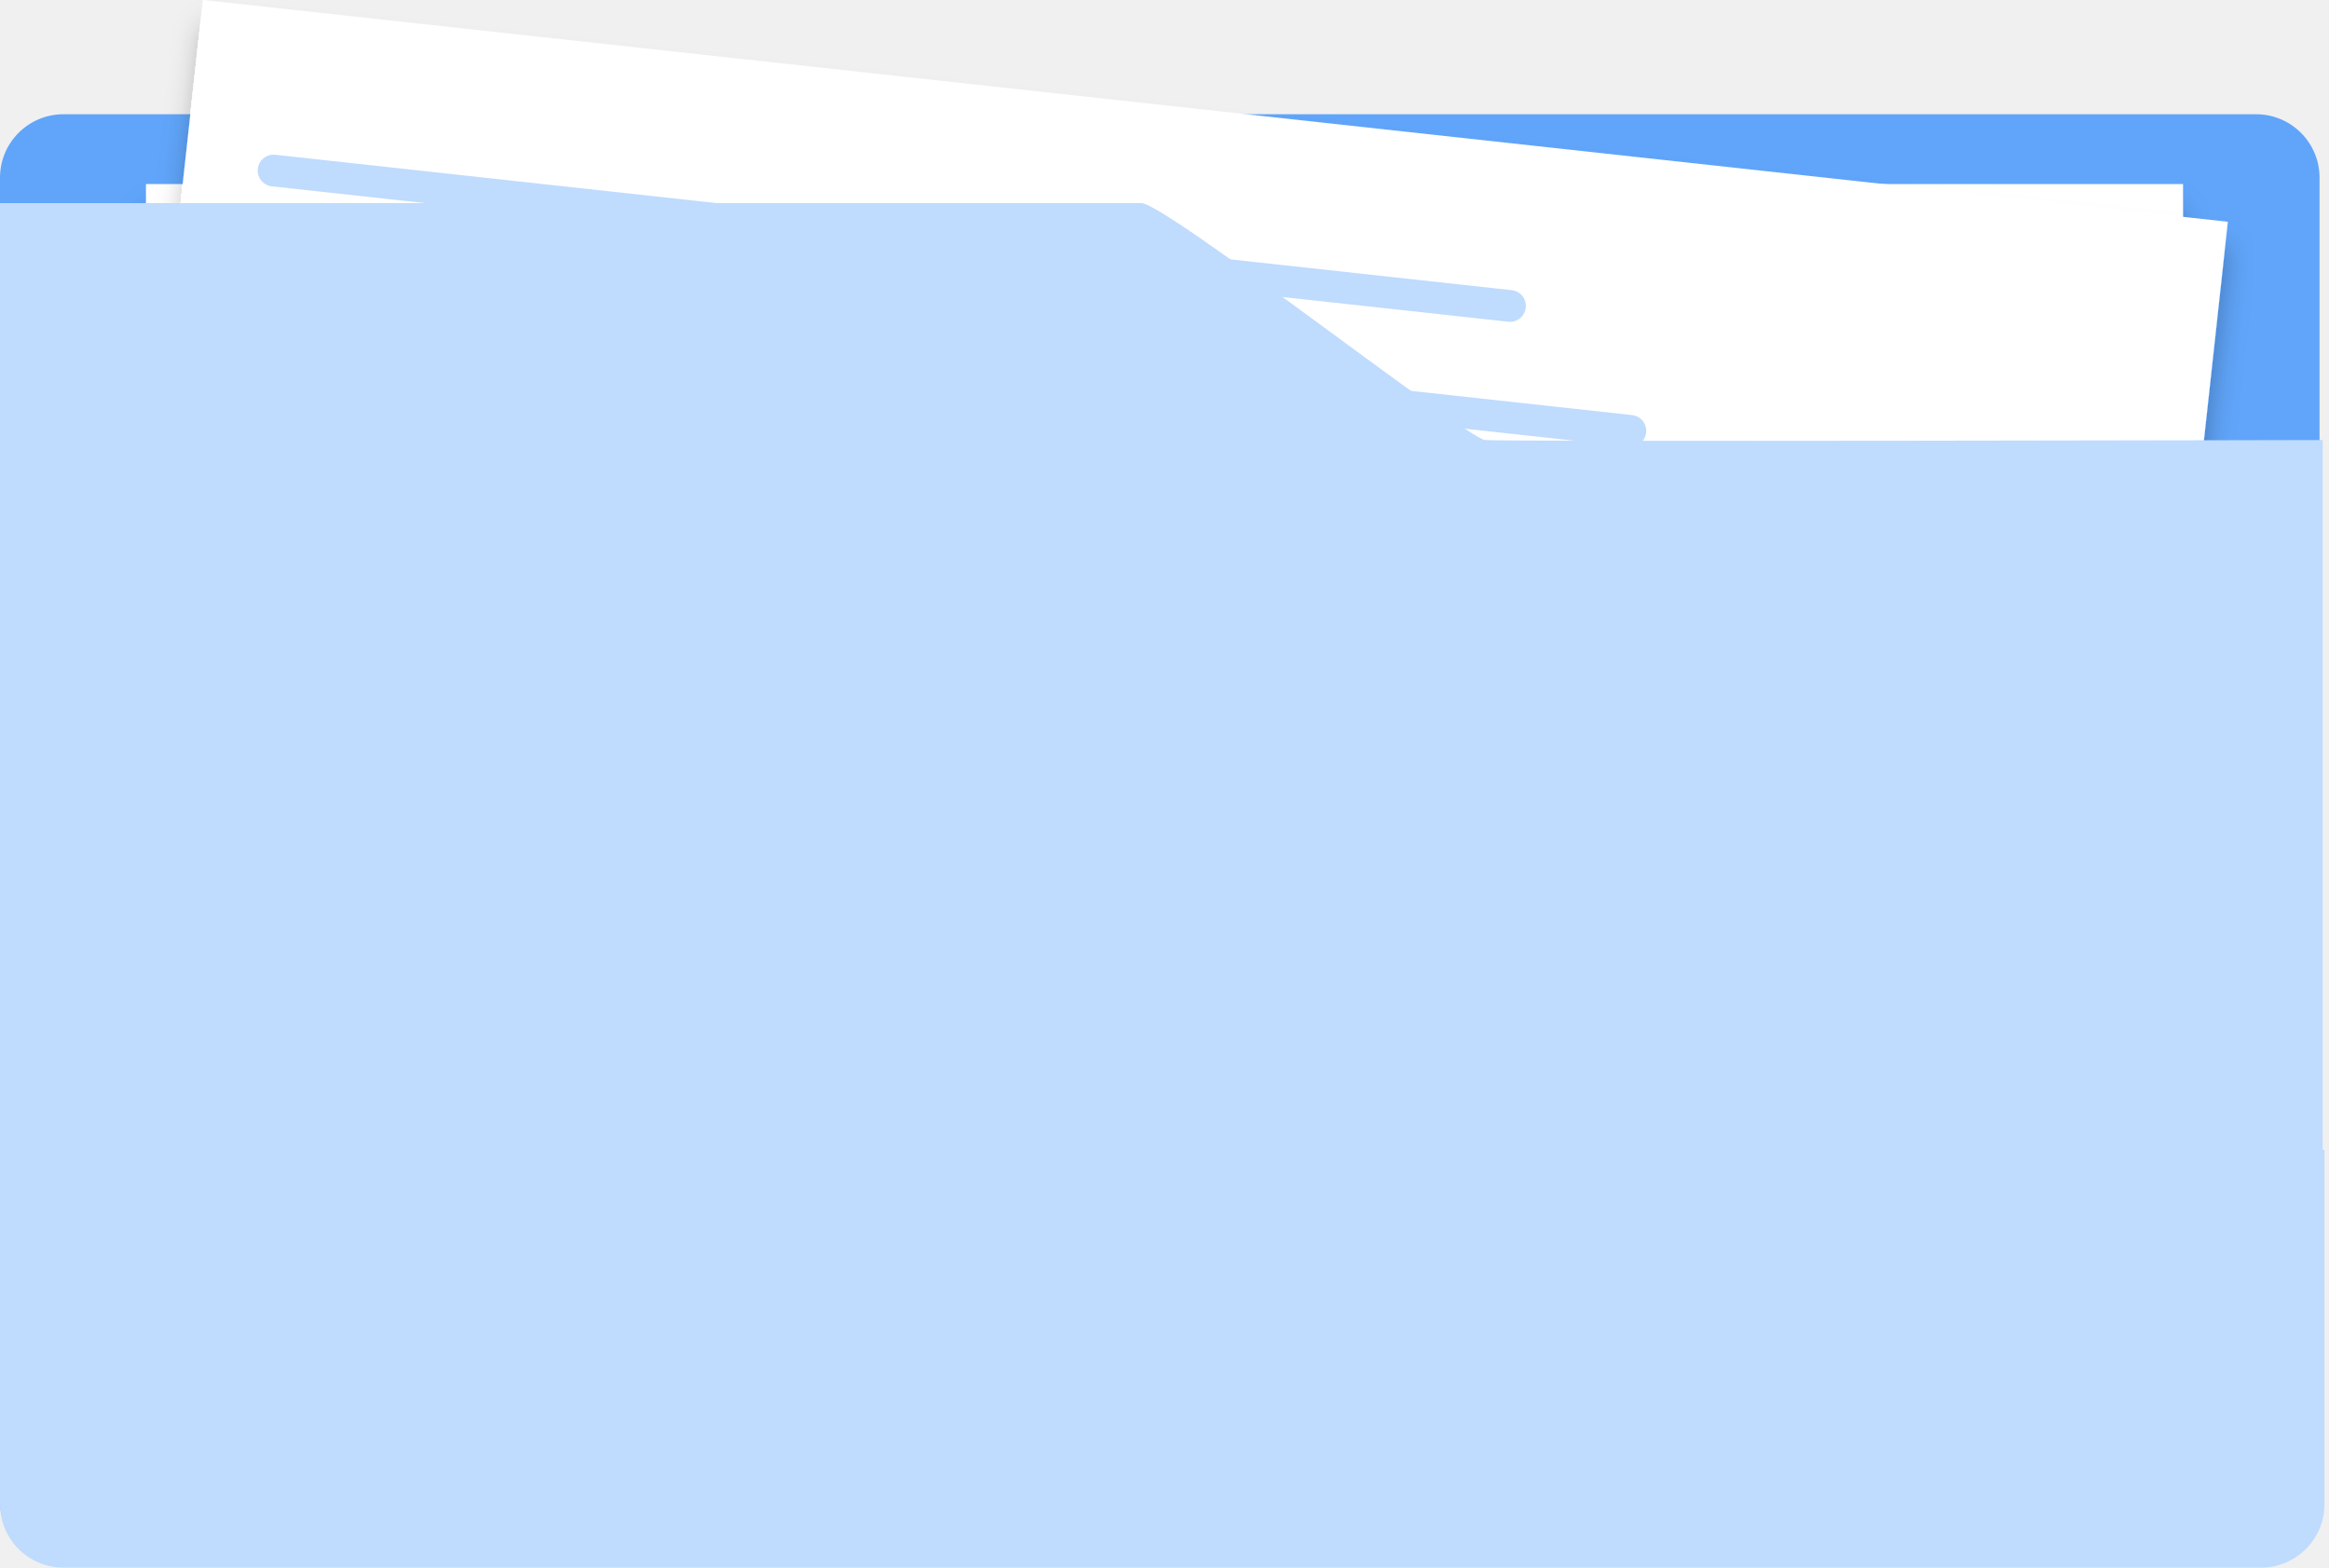
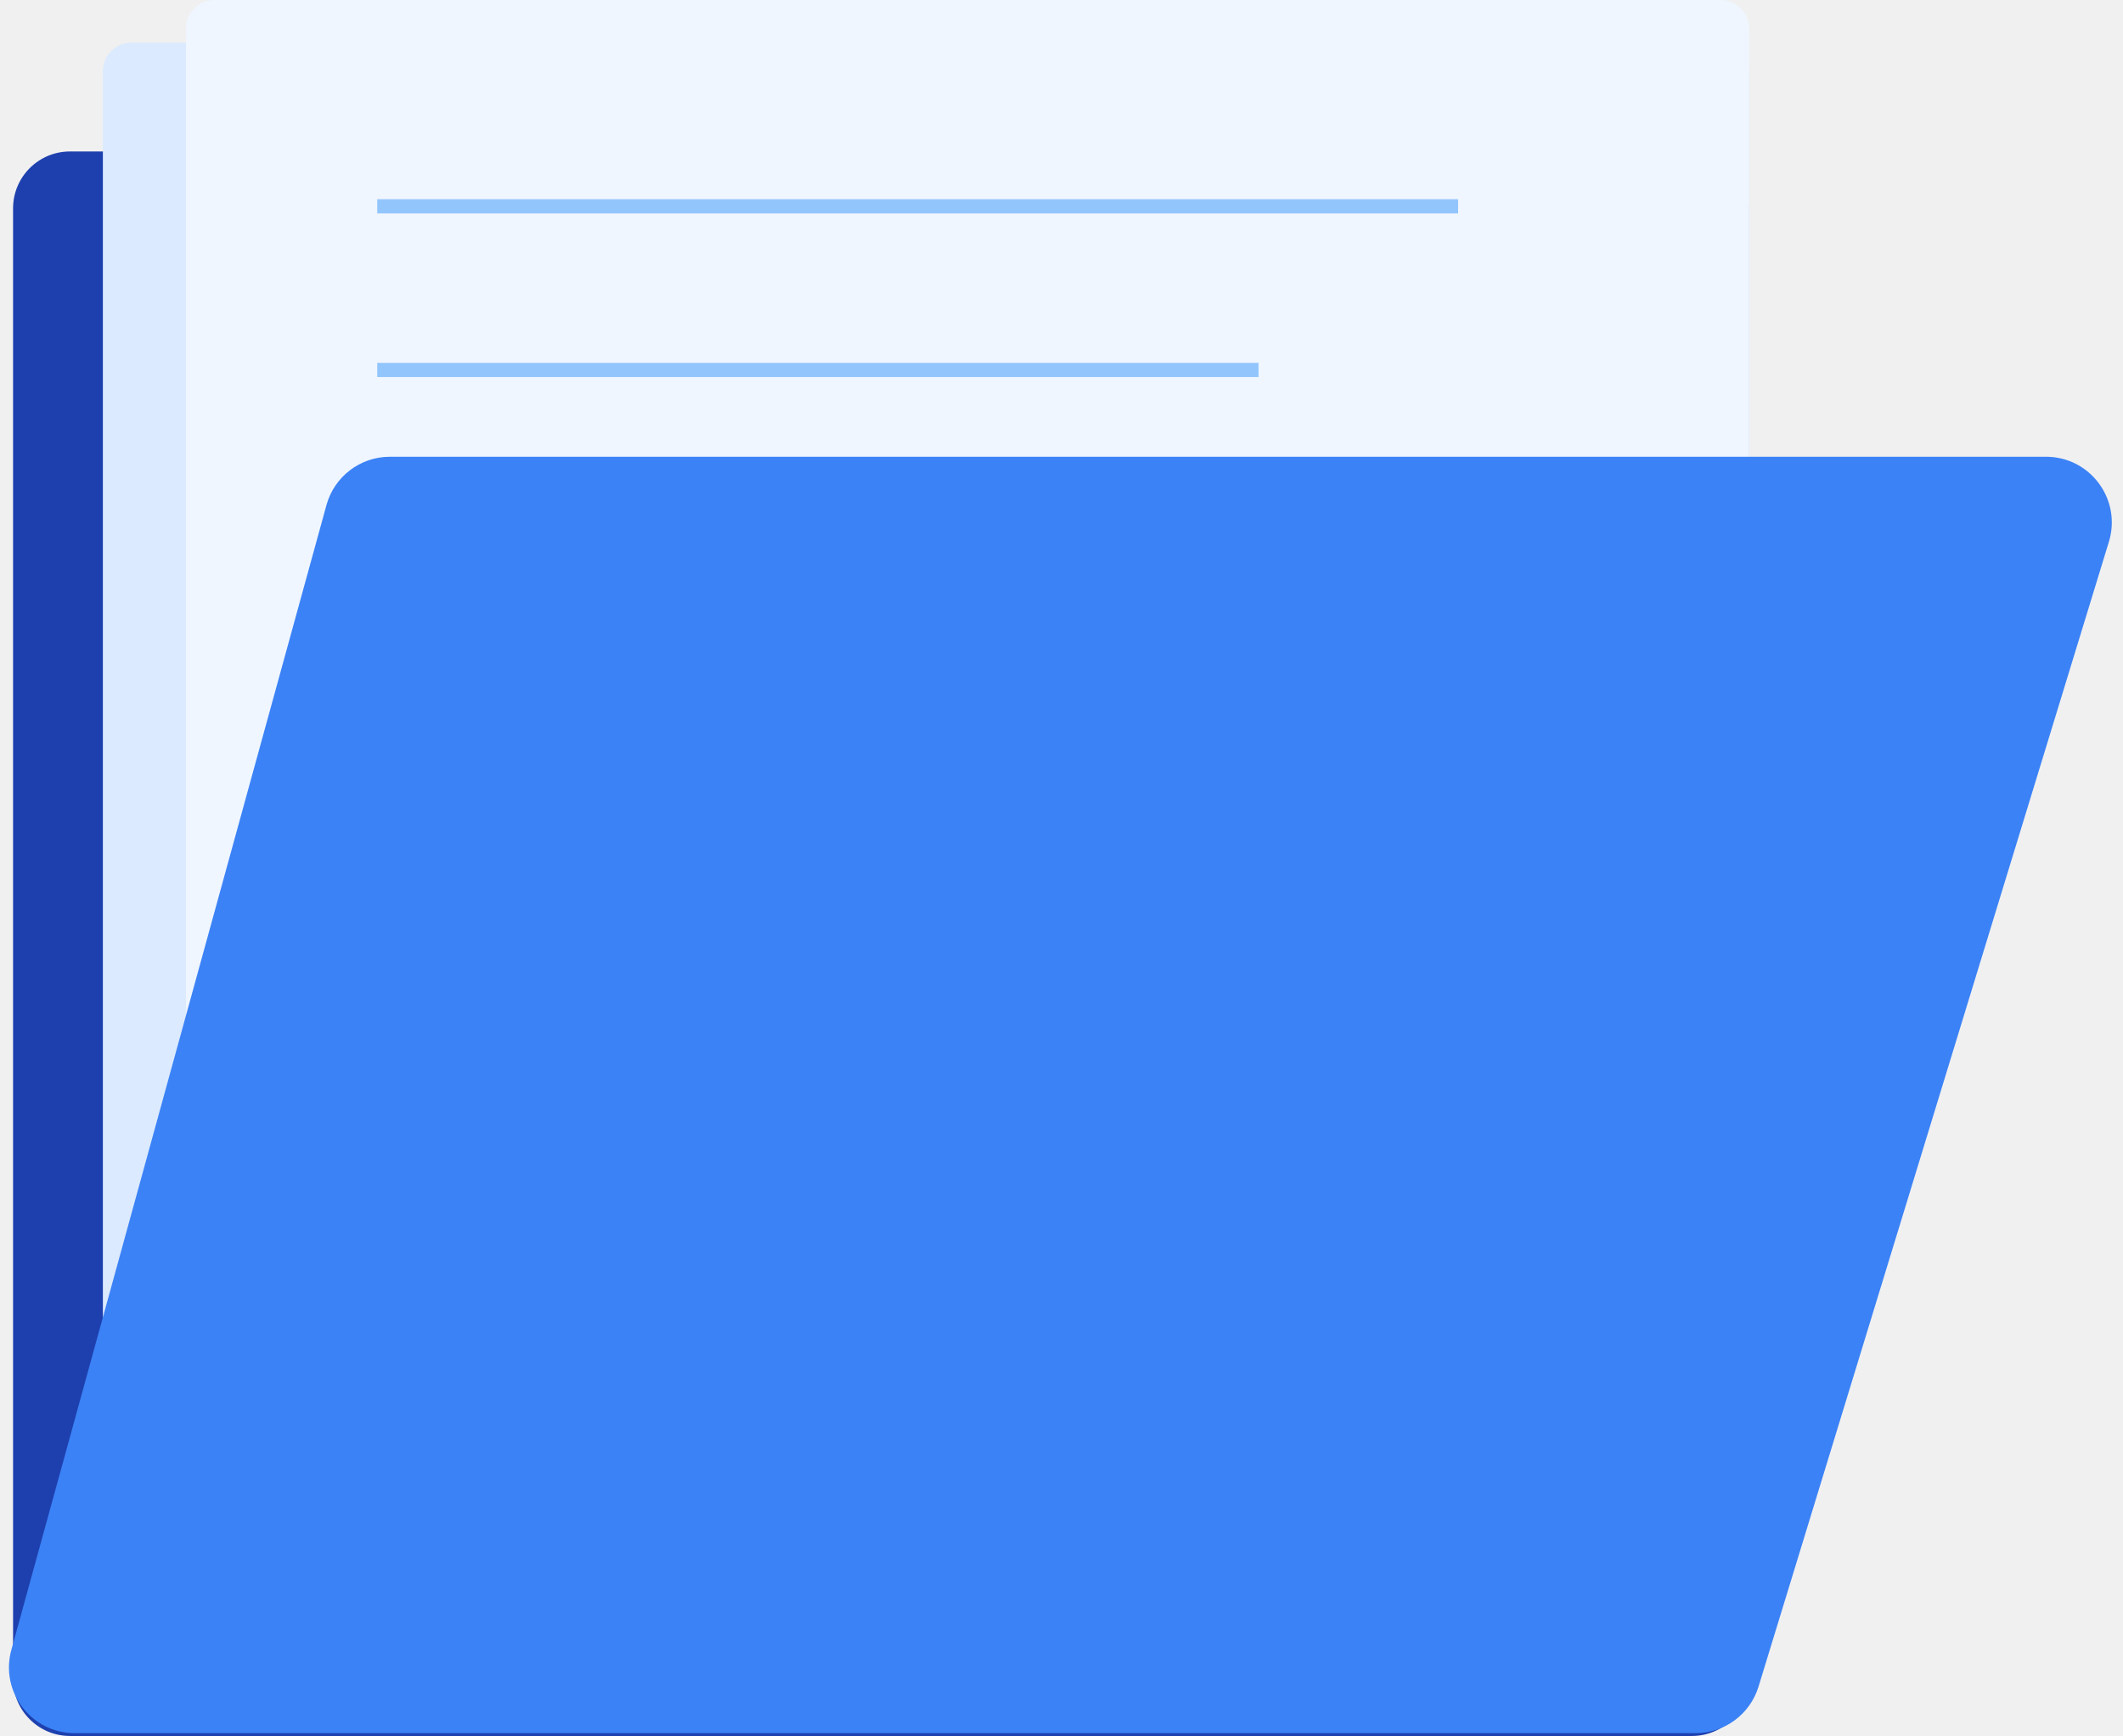
- <svg xmlns="http://www.w3.org/2000/svg" width="367" height="247" viewBox="0 0 367 247" fill="none">
-   <rect y="18" width="365.509" height="228.482" rx="10" fill="#60A5FA" />
-   <g filter="url(#filter0_d_620_2790)">
-     <rect x="23" y="29" width="321" height="64" fill="white" />
-   </g>
-   <g filter="url(#filter1_d_620_2790)">
-     <rect x="31.967" width="321" height="64" transform="rotate(6.24946 31.9668 0)" fill="white" />
-   </g>
-   <path d="M43.108 26.872L237.943 48.208" stroke="#BFDBFE" stroke-width="5" stroke-linecap="round" />
-   <path d="M41.203 44.269L256.913 67.891" stroke="#BFDBFE" stroke-width="5" stroke-linecap="round" />
-   <path d="M179.845 32C183.69 32 231 69.041 234 69.333C237 69.625 366 69.333 366 69.333V181.156H366.284V237C366.284 242.523 361.807 247 356.284 247H10C4.477 247 9.89065e-08 242.523 0 237V32H179.845Z" fill="#BFDBFE" />
-   <defs>
-     <filter id="filter0_d_620_2790" x="19" y="29" width="329" height="72" filterUnits="userSpaceOnUse" color-interpolation-filters="sRGB">
-       <feFlood flood-opacity="0" result="BackgroundImageFix" />
-       <feColorMatrix in="SourceAlpha" type="matrix" values="0 0 0 0 0 0 0 0 0 0 0 0 0 0 0 0 0 0 127 0" result="hardAlpha" />
-       <feOffset dy="4" />
-       <feGaussianBlur stdDeviation="2" />
-       <feComposite in2="hardAlpha" operator="out" />
-       <feColorMatrix type="matrix" values="0 0 0 0 0 0 0 0 0 0 0 0 0 0 0 0 0 0 0.25 0" />
-       <feBlend mode="normal" in2="BackgroundImageFix" result="effect1_dropShadow_620_2790" />
-       <feBlend mode="normal" in="SourceGraphic" in2="effect1_dropShadow_620_2790" result="shape" />
-     </filter>
-     <filter id="filter1_d_620_2790" x="21" y="0" width="334.059" height="106.562" filterUnits="userSpaceOnUse" color-interpolation-filters="sRGB">
-       <feFlood flood-opacity="0" result="BackgroundImageFix" />
-       <feColorMatrix in="SourceAlpha" type="matrix" values="0 0 0 0 0 0 0 0 0 0 0 0 0 0 0 0 0 0 127 0" result="hardAlpha" />
-       <feOffset dy="4" />
-       <feGaussianBlur stdDeviation="2" />
-       <feComposite in2="hardAlpha" operator="out" />
-       <feColorMatrix type="matrix" values="0 0 0 0 0 0 0 0 0 0 0 0 0 0 0 0 0 0 0.25 0" />
-       <feBlend mode="normal" in2="BackgroundImageFix" result="effect1_dropShadow_620_2790" />
-       <feBlend mode="normal" in="SourceGraphic" in2="effect1_dropShadow_620_2790" result="shape" />
-     </filter>
-   </defs>
+ <svg xmlns="http://www.w3.org/2000/svg" width="307" height="251" viewBox="0 0 307 251" fill="none">
+   <rect x="1.889" y="21.899" width="251" height="229.101" rx="8.23" fill="#1E40AF" />
+   <rect x="14.877" y="6.173" width="238.053" height="228.369" rx="4.115" fill="#DBEAFE" />
+   <rect x="26.899" width="226.03" height="228.369" rx="4.115" fill="#EFF6FF" />
+   <path d="M54.552 29.832H210.85" stroke="#93C5FD" stroke-width="2.057" />
+   <path d="M54.552 53.491H181.995" stroke="#93C5FD" stroke-width="2.057" />
+   <path d="M54.552 77.151H206.041" stroke="#93C5FD" stroke-width="2.057" />
+   <path d="M54.552 92.582H206.041" stroke="#93C5FD" stroke-width="2.057" />
+   <path d="M54.552 108.013H206.041" stroke="#93C5FD" stroke-width="2.057" />
+   <path d="M295.875 67.315H56.372C52.669 67.315 49.421 69.79 48.438 73.361L2.867 238.902C1.424 244.141 5.367 249.315 10.801 249.315H245.207C248.824 249.315 252.017 246.953 253.076 243.494L303.744 77.954C305.363 72.664 301.407 67.315 295.875 67.315Z" fill="#3B82F6" stroke="#3B82F6" stroke-width="2.548" />
</svg>
